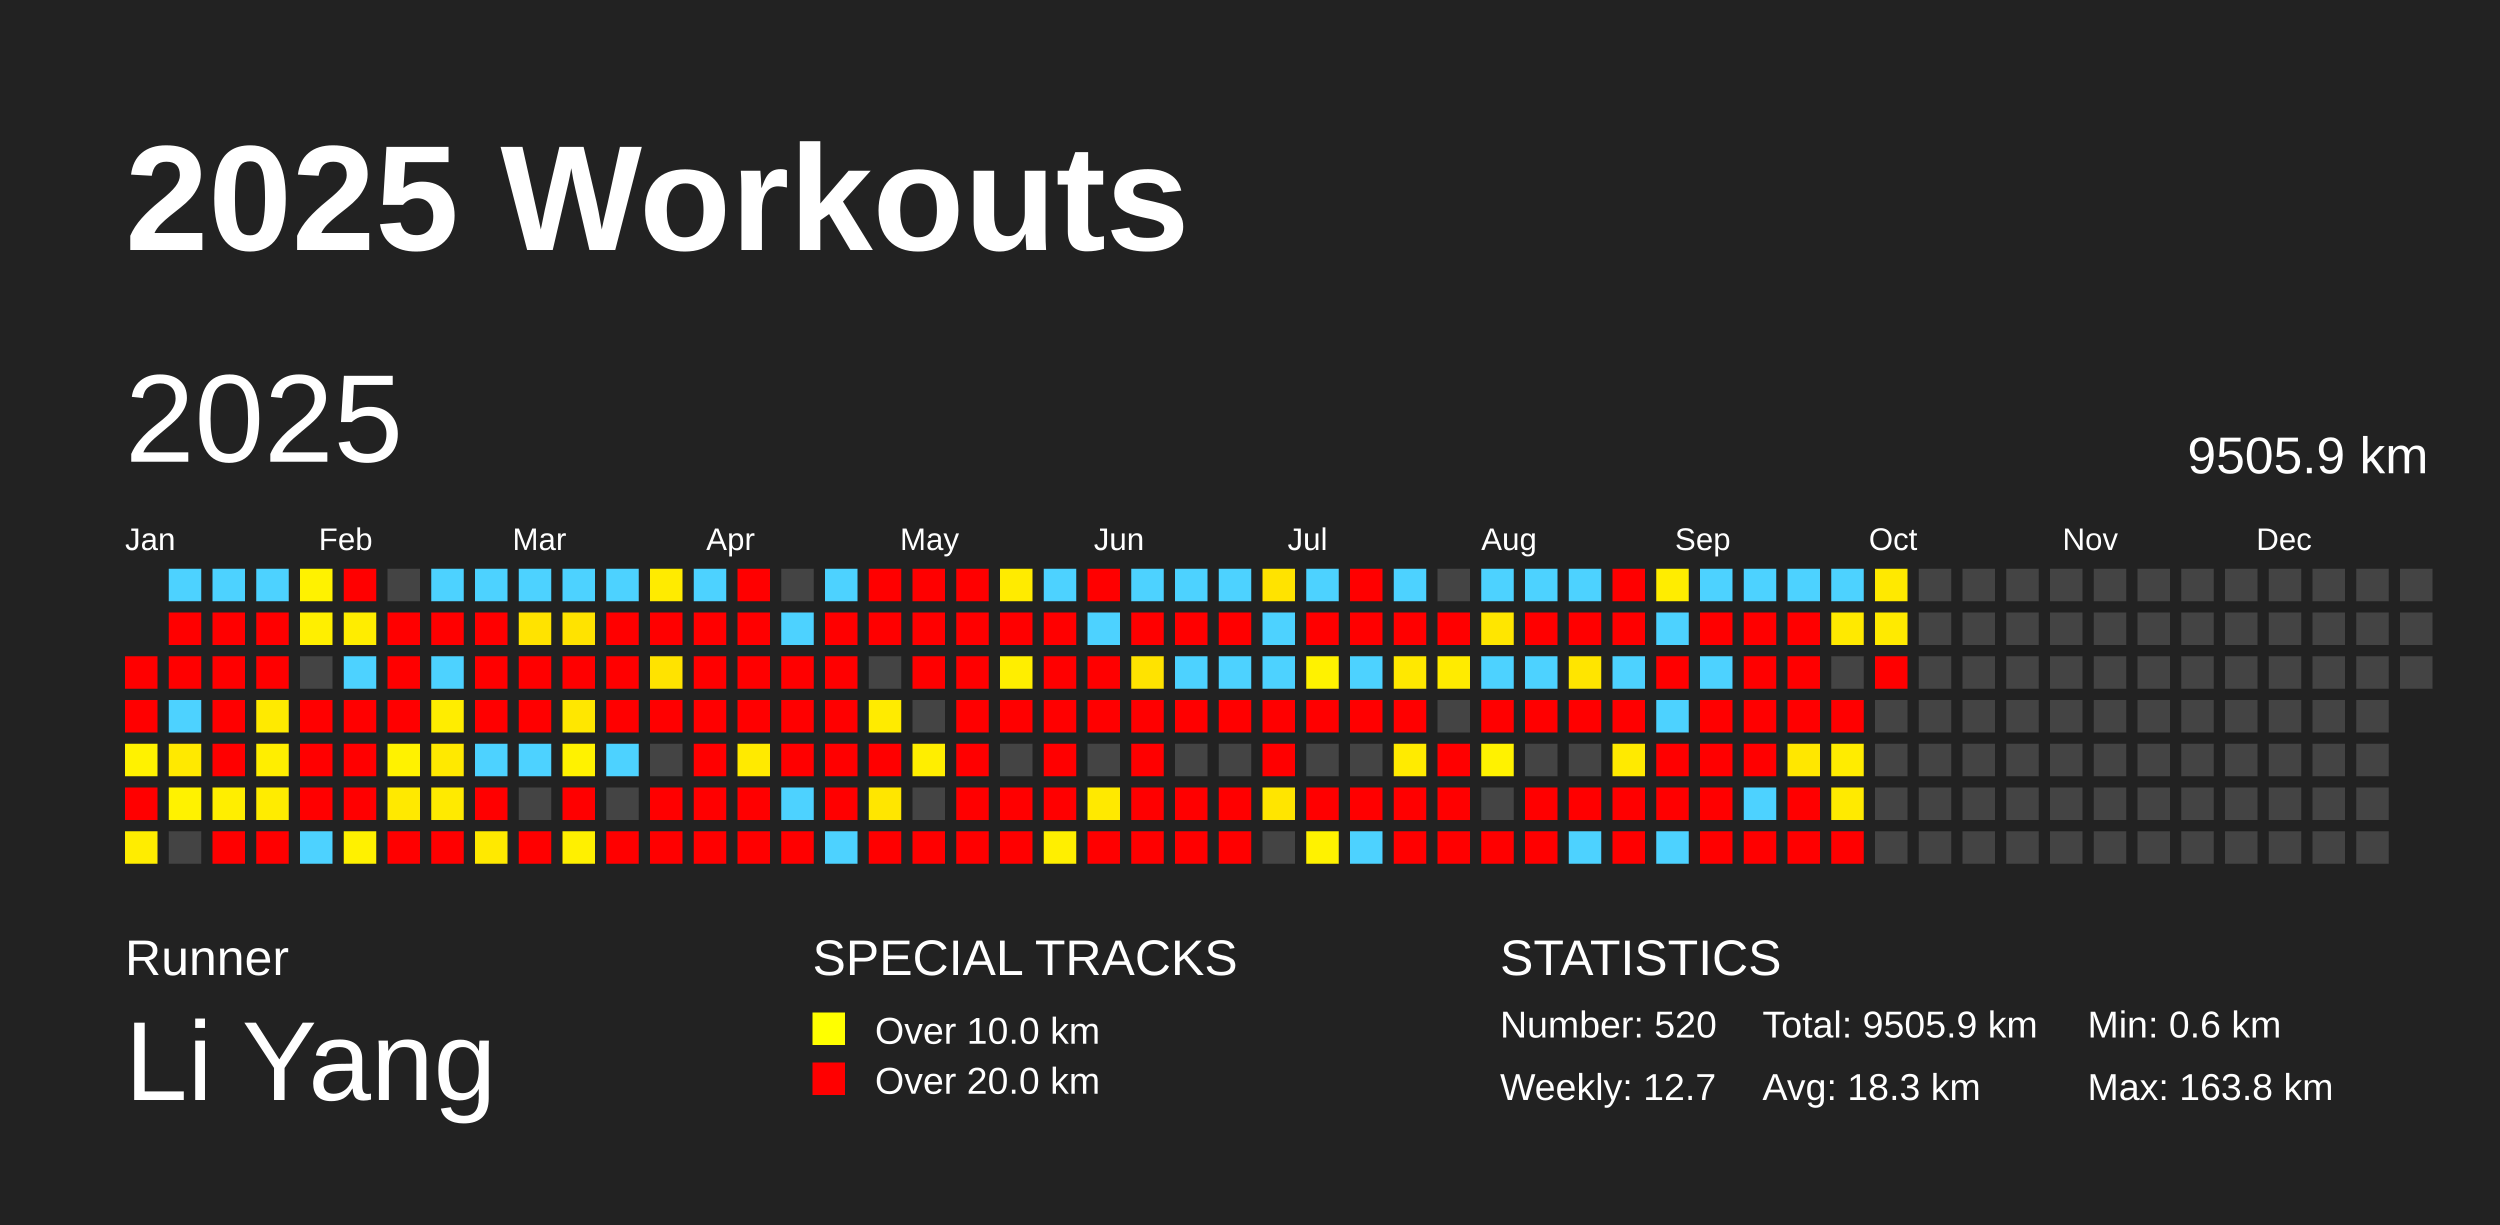
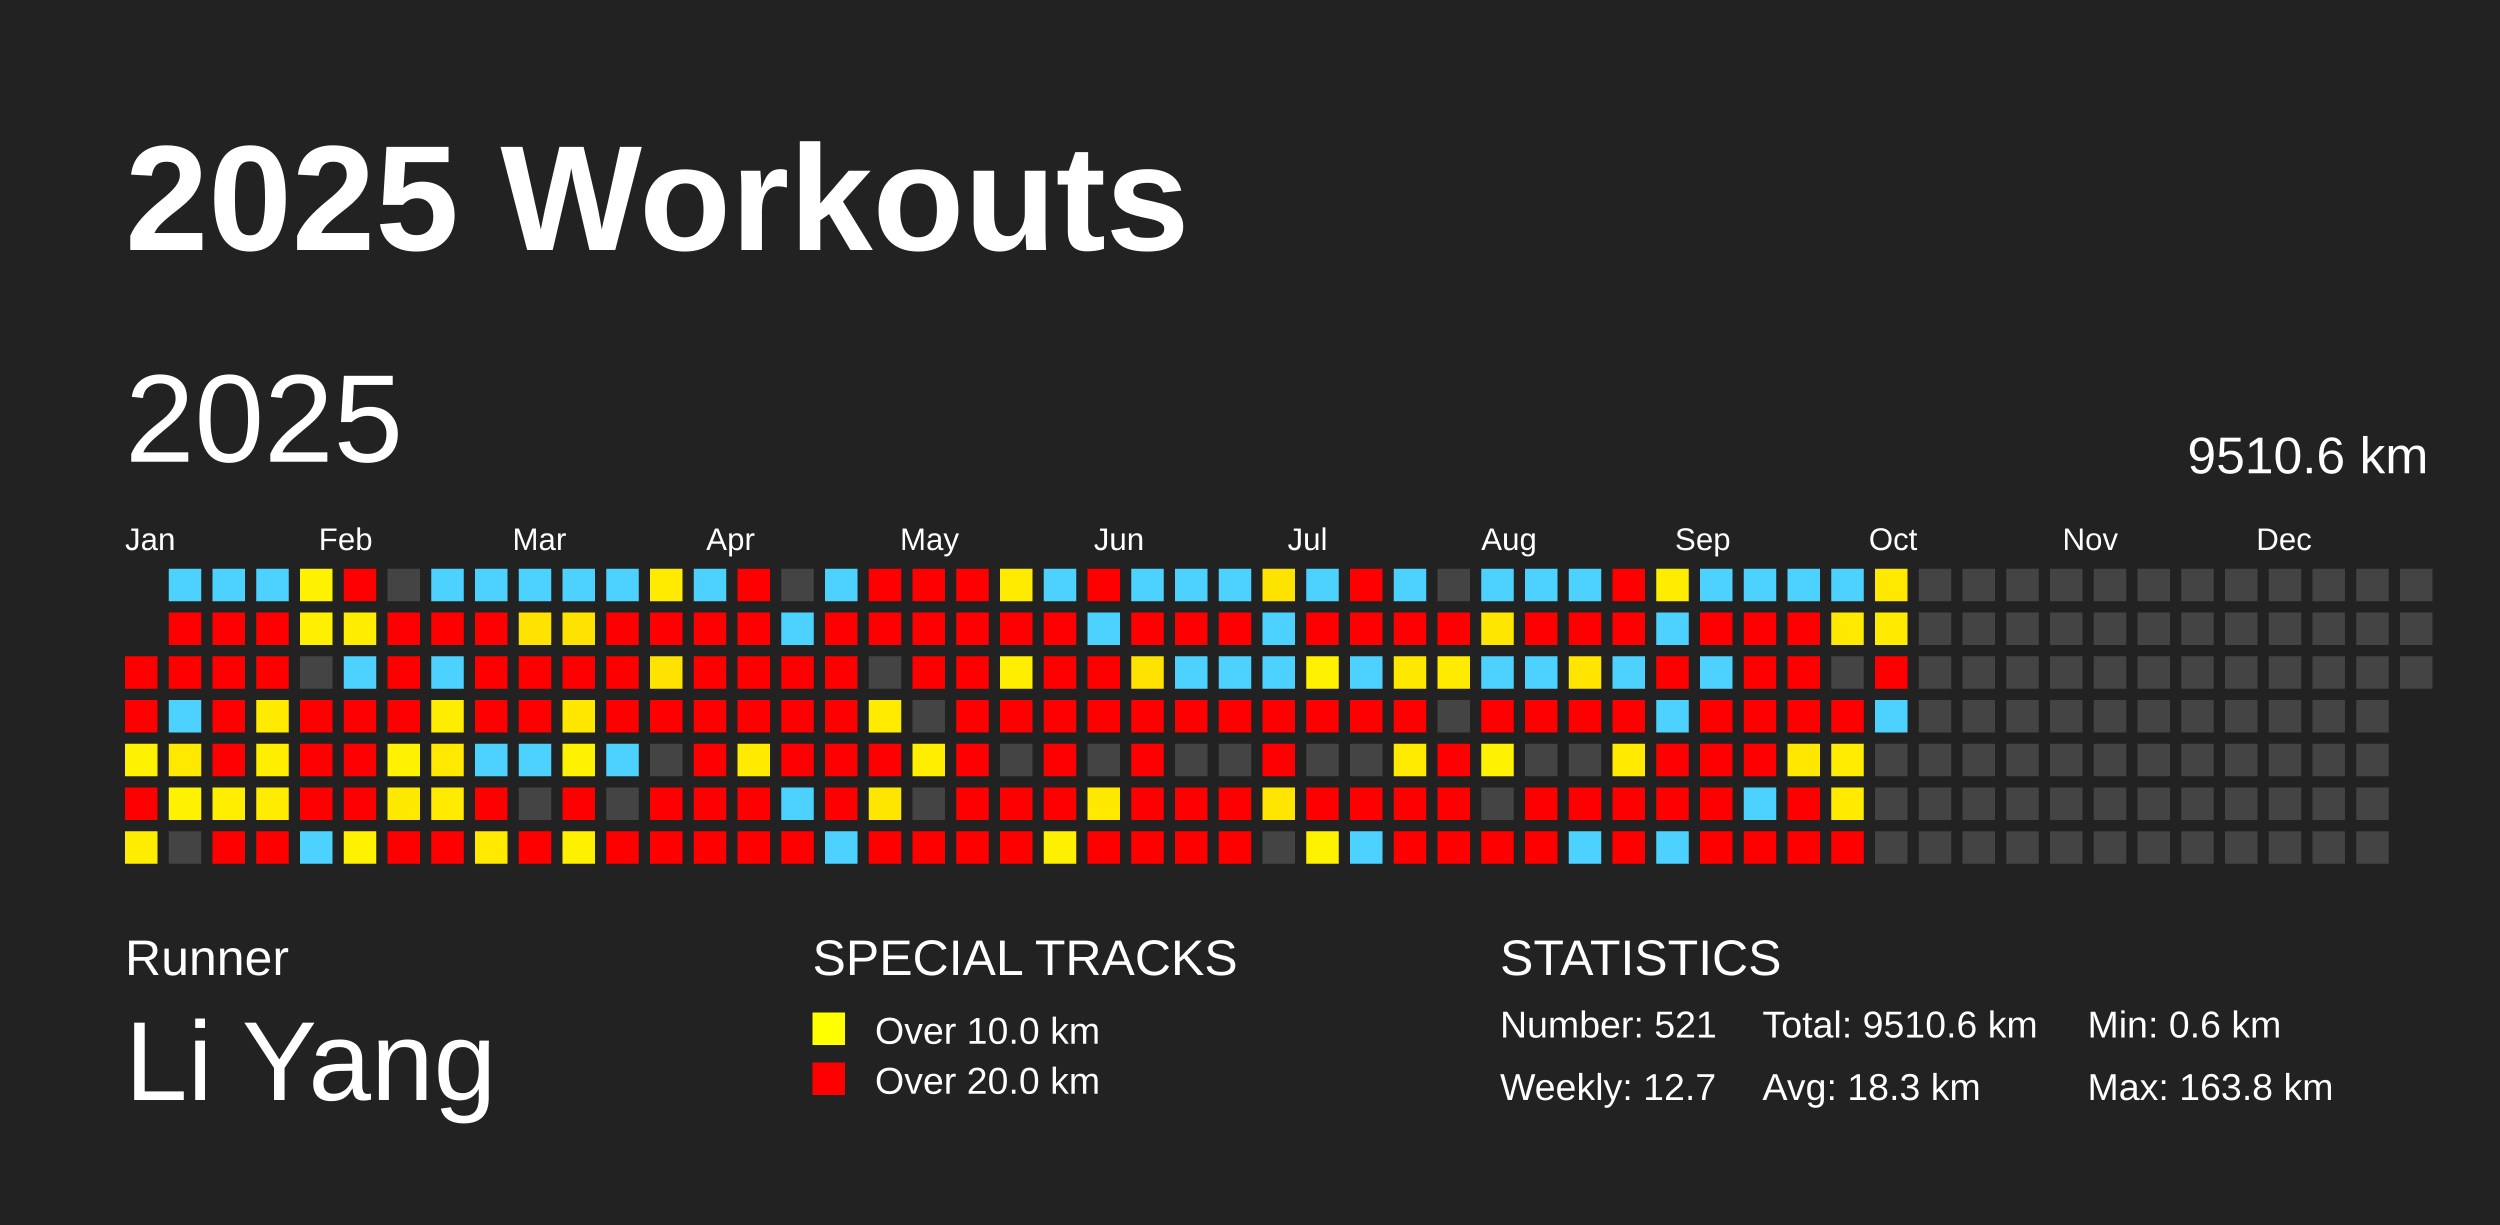
<svg xmlns="http://www.w3.org/2000/svg" baseProfile="full" height="98mm" version="1.1" viewBox="0,0,200,98" width="200mm">
  <defs />
  <rect fill="#222222" height="98" width="200" x="0" y="0" />
  <text fill="#FFFFFF" style="font-size:12px; font-family:Arial; font-weight:bold;" x="10" y="20">2025 Workouts</text>
  <text fill="#FFFFFF" style="font-size:4px; font-family:Arial" x="10" y="78">Runner</text>
  <text fill="#FFFFFF" style="font-size:9px; font-family:Arial" x="10" y="88">Li Yang</text>
  <text fill="#FFFFFF" style="font-size:4px; font-family:Arial" x="65" y="78">SPECIAL TRACKS</text>
  <rect fill="yellow" height="2.6" width="2.6" x="65" y="81" />
  <text fill="#FFFFFF" style="font-size:3px; font-family:Arial" x="70" y="83.5">Over 10.0 km</text>
  <rect fill="red" height="2.6" width="2.6" x="65" y="85" />
  <text fill="#FFFFFF" style="font-size:3px; font-family:Arial" x="70" y="87.5">Over 20.0 km</text>
  <text fill="#FFFFFF" style="font-size:4px; font-family:Arial" x="120" y="78">STATISTICS</text>
-   <text fill="#FFFFFF" style="font-size:3px; font-family:Arial" x="120" y="83">Number: 520</text>
+   <text fill="#FFFFFF" style="font-size:3px; font-family:Arial" x="120" y="83">Number: 521</text>
  <text fill="#FFFFFF" style="font-size:3px; font-family:Arial" x="120" y="88">Weekly: 12.7</text>
-   <text fill="#FFFFFF" style="font-size:3px; font-family:Arial" x="141" y="83">Total: 9505.9 km</text>
+   <text fill="#FFFFFF" style="font-size:3px; font-family:Arial" x="141" y="83">Total: 9510.6 km</text>
  <text fill="#FFFFFF" style="font-size:3px; font-family:Arial" x="141" y="88">Avg: 18.3 km</text>
  <text fill="#FFFFFF" style="font-size:3px; font-family:Arial" x="167" y="83">Min: 0.6 km</text>
  <text fill="#FFFFFF" style="font-size:3px; font-family:Arial" x="167" y="88">Max: 163.8 km</text>
  <text dominant-baseline="hanging" fill="#FFFFFF" style="font-size:10.0px; font-family:Arial;" x="10" y="30">2025</text>
-   <text dominant-baseline="hanging" fill="#FFFFFF" style="font-size:4.125px; font-family:Arial;" x="175" y="35">9505.9 km</text>
+   <text dominant-baseline="hanging" fill="#FFFFFF" style="font-size:4.125px; font-family:Arial;" x="175" y="35">9510.6 km</text>
  <text fill="#FFFFFF" style="font-size:2.5px; font-family:Arial" x="10.0" y="44">Jan</text>
  <text fill="#FFFFFF" style="font-size:2.5px; font-family:Arial" x="25.5" y="44">Feb</text>
  <text fill="#FFFFFF" style="font-size:2.5px; font-family:Arial" x="41.0" y="44">Mar</text>
  <text fill="#FFFFFF" style="font-size:2.5px; font-family:Arial" x="56.5" y="44">Apr</text>
  <text fill="#FFFFFF" style="font-size:2.5px; font-family:Arial" x="72.0" y="44">May</text>
  <text fill="#FFFFFF" style="font-size:2.5px; font-family:Arial" x="87.5" y="44">Jun</text>
  <text fill="#FFFFFF" style="font-size:2.5px; font-family:Arial" x="103.0" y="44">Jul</text>
  <text fill="#FFFFFF" style="font-size:2.5px; font-family:Arial" x="118.5" y="44">Aug</text>
  <text fill="#FFFFFF" style="font-size:2.5px; font-family:Arial" x="134.0" y="44">Sep</text>
  <text fill="#FFFFFF" style="font-size:2.5px; font-family:Arial" x="149.5" y="44">Oct</text>
  <text fill="#FFFFFF" style="font-size:2.5px; font-family:Arial" x="165.0" y="44">Nov</text>
  <text fill="#FFFFFF" style="font-size:2.5px; font-family:Arial" x="180.5" y="44">Dec</text>
  <rect fill="red" height="2.6" width="2.6" x="10.0" y="52.5" />
  <rect fill="red" height="2.6" width="2.6" x="10.0" y="56.0" />
  <rect fill="#fff200" height="2.6" width="2.6" x="10.0" y="59.5" />
  <rect fill="red" height="2.6" width="2.6" x="10.0" y="63.0" />
  <rect fill="#ffed00" height="2.6" width="2.6" x="10.0" y="66.5" />
  <rect fill="#4dd2ff" height="2.6" width="2.6" x="13.5" y="45.5" />
  <rect fill="red" height="2.6" width="2.6" x="13.5" y="49.0" />
  <rect fill="red" height="2.6" width="2.6" x="13.5" y="52.5" />
  <rect fill="#4dd2ff" height="2.6" width="2.6" x="13.5" y="56.0" />
  <rect fill="#ffe900" height="2.6" width="2.6" x="13.5" y="59.5" />
  <rect fill="#fff200" height="2.6" width="2.6" x="13.5" y="63.0" />
  <rect fill="#444444" height="2.6" width="2.6" x="13.5" y="66.5" />
  <rect fill="#4dd2ff" height="2.6" width="2.6" x="17.0" y="45.5" />
  <rect fill="red" height="2.6" width="2.6" x="17.0" y="49.0" />
  <rect fill="red" height="2.6" width="2.6" x="17.0" y="52.5" />
  <rect fill="red" height="2.6" width="2.6" x="17.0" y="56.0" />
  <rect fill="red" height="2.6" width="2.6" x="17.0" y="59.5" />
  <rect fill="#ffee00" height="2.6" width="2.6" x="17.0" y="63.0" />
  <rect fill="red" height="2.6" width="2.6" x="17.0" y="66.5" />
  <rect fill="#4dd2ff" height="2.6" width="2.6" x="20.5" y="45.5" />
  <rect fill="red" height="2.6" width="2.6" x="20.5" y="49.0" />
  <rect fill="red" height="2.6" width="2.6" x="20.5" y="52.5" />
  <rect fill="#ffea00" height="2.6" width="2.6" x="20.5" y="56.0" />
  <rect fill="#ffee00" height="2.6" width="2.6" x="20.5" y="59.5" />
  <rect fill="#ffec00" height="2.6" width="2.6" x="20.5" y="63.0" />
  <rect fill="red" height="2.6" width="2.6" x="20.5" y="66.5" />
  <rect fill="#fff200" height="2.6" width="2.6" x="24.0" y="45.5" />
  <rect fill="#ffef00" height="2.6" width="2.6" x="24.0" y="49.0" />
  <rect fill="#444444" height="2.6" width="2.6" x="24.0" y="52.5" />
  <rect fill="red" height="2.6" width="2.6" x="24.0" y="56.0" />
  <rect fill="red" height="2.6" width="2.6" x="24.0" y="59.5" />
  <rect fill="red" height="2.6" width="2.6" x="24.0" y="63.0" />
  <rect fill="#4dd2ff" height="2.6" width="2.6" x="24.0" y="66.5" />
  <rect fill="red" height="2.6" width="2.6" x="27.5" y="45.5" />
  <rect fill="#ffed00" height="2.6" width="2.6" x="27.5" y="49.0" />
  <rect fill="#4dd2ff" height="2.6" width="2.6" x="27.5" y="52.5" />
  <rect fill="red" height="2.6" width="2.6" x="27.5" y="56.0" />
  <rect fill="red" height="2.6" width="2.6" x="27.5" y="59.5" />
  <rect fill="red" height="2.6" width="2.6" x="27.5" y="63.0" />
  <rect fill="#fff100" height="2.6" width="2.6" x="27.5" y="66.5" />
  <rect fill="#444444" height="2.6" width="2.6" x="31.0" y="45.5" />
  <rect fill="red" height="2.6" width="2.6" x="31.0" y="49.0" />
  <rect fill="red" height="2.6" width="2.6" x="31.0" y="52.5" />
  <rect fill="red" height="2.6" width="2.6" x="31.0" y="56.0" />
  <rect fill="#fff200" height="2.6" width="2.6" x="31.0" y="59.5" />
  <rect fill="#ffe900" height="2.6" width="2.6" x="31.0" y="63.0" />
  <rect fill="red" height="2.6" width="2.6" x="31.0" y="66.5" />
  <rect fill="#4dd2ff" height="2.6" width="2.6" x="34.5" y="45.5" />
  <rect fill="red" height="2.6" width="2.6" x="34.5" y="49.0" />
  <rect fill="#4dd2ff" height="2.6" width="2.6" x="34.5" y="52.5" />
  <rect fill="#ffed00" height="2.6" width="2.6" x="34.5" y="56.0" />
  <rect fill="#ffe900" height="2.6" width="2.6" x="34.5" y="59.5" />
  <rect fill="#ffea00" height="2.6" width="2.6" x="34.5" y="63.0" />
  <rect fill="red" height="2.6" width="2.6" x="34.5" y="66.5" />
  <rect fill="#4dd2ff" height="2.6" width="2.6" x="38.0" y="45.5" />
  <rect fill="red" height="2.6" width="2.6" x="38.0" y="49.0" />
  <rect fill="red" height="2.6" width="2.6" x="38.0" y="52.5" />
  <rect fill="red" height="2.6" width="2.6" x="38.0" y="56.0" />
  <rect fill="#4dd2ff" height="2.6" width="2.6" x="38.0" y="59.5" />
  <rect fill="red" height="2.6" width="2.6" x="38.0" y="63.0" />
  <rect fill="#ffe900" height="2.6" width="2.6" x="38.0" y="66.5" />
  <rect fill="#4dd2ff" height="2.6" width="2.6" x="41.5" y="45.5" />
  <rect fill="#ffe300" height="2.6" width="2.6" x="41.5" y="49.0" />
  <rect fill="red" height="2.6" width="2.6" x="41.5" y="52.5" />
  <rect fill="red" height="2.6" width="2.6" x="41.5" y="56.0" />
  <rect fill="#4dd2ff" height="2.6" width="2.6" x="41.5" y="59.5" />
  <rect fill="#444444" height="2.6" width="2.6" x="41.5" y="63.0" />
  <rect fill="red" height="2.6" width="2.6" x="41.5" y="66.5" />
  <rect fill="#4dd2ff" height="2.6" width="2.6" x="45.0" y="45.5" />
  <rect fill="#ffe300" height="2.6" width="2.6" x="45.0" y="49.0" />
  <rect fill="red" height="2.6" width="2.6" x="45.0" y="52.5" />
  <rect fill="#ffe700" height="2.6" width="2.6" x="45.0" y="56.0" />
  <rect fill="#fff200" height="2.6" width="2.6" x="45.0" y="59.5" />
  <rect fill="red" height="2.6" width="2.6" x="45.0" y="63.0" />
  <rect fill="#fff000" height="2.6" width="2.6" x="45.0" y="66.5" />
  <rect fill="#4dd2ff" height="2.6" width="2.6" x="48.5" y="45.5" />
  <rect fill="red" height="2.6" width="2.6" x="48.5" y="49.0" />
  <rect fill="red" height="2.6" width="2.6" x="48.5" y="52.5" />
  <rect fill="red" height="2.6" width="2.6" x="48.5" y="56.0" />
  <rect fill="#4dd2ff" height="2.6" width="2.6" x="48.5" y="59.5" />
  <rect fill="#444444" height="2.6" width="2.6" x="48.5" y="63.0" />
  <rect fill="red" height="2.6" width="2.6" x="48.5" y="66.5" />
  <rect fill="#ffeb00" height="2.6" width="2.6" x="52.0" y="45.5" />
  <rect fill="red" height="2.6" width="2.6" x="52.0" y="49.0" />
  <rect fill="#ffe300" height="2.6" width="2.6" x="52.0" y="52.5" />
  <rect fill="red" height="2.6" width="2.6" x="52.0" y="56.0" />
  <rect fill="#444444" height="2.6" width="2.6" x="52.0" y="59.5" />
  <rect fill="red" height="2.6" width="2.6" x="52.0" y="63.0" />
  <rect fill="red" height="2.6" width="2.6" x="52.0" y="66.5" />
  <rect fill="#4dd2ff" height="2.6" width="2.6" x="55.5" y="45.5" />
  <rect fill="red" height="2.6" width="2.6" x="55.5" y="49.0" />
  <rect fill="red" height="2.6" width="2.6" x="55.5" y="52.5" />
  <rect fill="red" height="2.6" width="2.6" x="55.5" y="56.0" />
  <rect fill="red" height="2.6" width="2.6" x="55.5" y="59.5" />
  <rect fill="red" height="2.6" width="2.6" x="55.5" y="63.0" />
  <rect fill="red" height="2.6" width="2.6" x="55.5" y="66.5" />
  <rect fill="red" height="2.6" width="2.6" x="59.0" y="45.5" />
  <rect fill="red" height="2.6" width="2.6" x="59.0" y="49.0" />
  <rect fill="red" height="2.6" width="2.6" x="59.0" y="52.5" />
  <rect fill="red" height="2.6" width="2.6" x="59.0" y="56.0" />
  <rect fill="#ffea00" height="2.6" width="2.6" x="59.0" y="59.5" />
  <rect fill="red" height="2.6" width="2.6" x="59.0" y="63.0" />
  <rect fill="red" height="2.6" width="2.6" x="59.0" y="66.5" />
  <rect fill="#444444" height="2.6" width="2.6" x="62.5" y="45.5" />
  <rect fill="#4dd2ff" height="2.6" width="2.6" x="62.5" y="49.0" />
  <rect fill="red" height="2.6" width="2.6" x="62.5" y="52.5" />
  <rect fill="red" height="2.6" width="2.6" x="62.5" y="56.0" />
  <rect fill="red" height="2.6" width="2.6" x="62.5" y="59.5" />
  <rect fill="#4dd2ff" height="2.6" width="2.6" x="62.5" y="63.0" />
  <rect fill="red" height="2.6" width="2.6" x="62.5" y="66.5" />
  <rect fill="#4dd2ff" height="2.6" width="2.6" x="66.0" y="45.5" />
  <rect fill="red" height="2.6" width="2.6" x="66.0" y="49.0" />
  <rect fill="red" height="2.6" width="2.6" x="66.0" y="52.5" />
  <rect fill="red" height="2.6" width="2.6" x="66.0" y="56.0" />
  <rect fill="red" height="2.6" width="2.6" x="66.0" y="59.5" />
  <rect fill="red" height="2.6" width="2.6" x="66.0" y="63.0" />
  <rect fill="#4dd2ff" height="2.6" width="2.6" x="66.0" y="66.5" />
  <rect fill="red" height="2.6" width="2.6" x="69.5" y="45.5" />
  <rect fill="red" height="2.6" width="2.6" x="69.5" y="49.0" />
  <rect fill="#444444" height="2.6" width="2.6" x="69.5" y="52.5" />
  <rect fill="#ffeb00" height="2.6" width="2.6" x="69.5" y="56.0" />
  <rect fill="red" height="2.6" width="2.6" x="69.5" y="59.5" />
  <rect fill="#ffe600" height="2.6" width="2.6" x="69.5" y="63.0" />
  <rect fill="red" height="2.6" width="2.6" x="69.5" y="66.5" />
  <rect fill="red" height="2.6" width="2.6" x="73.0" y="45.5" />
  <rect fill="red" height="2.6" width="2.6" x="73.0" y="49.0" />
  <rect fill="red" height="2.6" width="2.6" x="73.0" y="52.5" />
  <rect fill="#444444" height="2.6" width="2.6" x="73.0" y="56.0" />
  <rect fill="#ffee00" height="2.6" width="2.6" x="73.0" y="59.5" />
  <rect fill="#444444" height="2.6" width="2.6" x="73.0" y="63.0" />
  <rect fill="red" height="2.6" width="2.6" x="73.0" y="66.5" />
  <rect fill="red" height="2.6" width="2.6" x="76.5" y="45.5" />
  <rect fill="red" height="2.6" width="2.6" x="76.5" y="49.0" />
  <rect fill="red" height="2.6" width="2.6" x="76.5" y="52.5" />
  <rect fill="red" height="2.6" width="2.6" x="76.5" y="56.0" />
  <rect fill="red" height="2.6" width="2.6" x="76.5" y="59.5" />
  <rect fill="red" height="2.6" width="2.6" x="76.5" y="63.0" />
  <rect fill="red" height="2.6" width="2.6" x="76.5" y="66.5" />
  <rect fill="#ffeb00" height="2.6" width="2.6" x="80.0" y="45.5" />
  <rect fill="red" height="2.6" width="2.6" x="80.0" y="49.0" />
  <rect fill="#ffee00" height="2.6" width="2.6" x="80.0" y="52.5" />
  <rect fill="red" height="2.6" width="2.6" x="80.0" y="56.0" />
  <rect fill="#444444" height="2.6" width="2.6" x="80.0" y="59.5" />
  <rect fill="red" height="2.6" width="2.6" x="80.0" y="63.0" />
  <rect fill="red" height="2.6" width="2.6" x="80.0" y="66.5" />
  <rect fill="#4dd2ff" height="2.6" width="2.6" x="83.5" y="45.5" />
  <rect fill="red" height="2.6" width="2.6" x="83.5" y="49.0" />
  <rect fill="red" height="2.6" width="2.6" x="83.5" y="52.5" />
  <rect fill="red" height="2.6" width="2.6" x="83.5" y="56.0" />
  <rect fill="red" height="2.6" width="2.6" x="83.5" y="59.5" />
  <rect fill="red" height="2.6" width="2.6" x="83.5" y="63.0" />
  <rect fill="#ffef00" height="2.6" width="2.6" x="83.5" y="66.5" />
  <rect fill="red" height="2.6" width="2.6" x="87.0" y="45.5" />
  <rect fill="#4dd2ff" height="2.6" width="2.6" x="87.0" y="49.0" />
  <rect fill="red" height="2.6" width="2.6" x="87.0" y="52.5" />
  <rect fill="red" height="2.6" width="2.6" x="87.0" y="56.0" />
  <rect fill="#444444" height="2.6" width="2.6" x="87.0" y="59.5" />
  <rect fill="#ffe900" height="2.6" width="2.6" x="87.0" y="63.0" />
  <rect fill="red" height="2.6" width="2.6" x="87.0" y="66.5" />
  <rect fill="#4dd2ff" height="2.6" width="2.6" x="90.5" y="45.5" />
  <rect fill="red" height="2.6" width="2.6" x="90.5" y="49.0" />
  <rect fill="#ffe300" height="2.6" width="2.6" x="90.5" y="52.5" />
  <rect fill="red" height="2.6" width="2.6" x="90.5" y="56.0" />
  <rect fill="red" height="2.6" width="2.6" x="90.5" y="59.5" />
  <rect fill="red" height="2.6" width="2.6" x="90.5" y="63.0" />
  <rect fill="red" height="2.6" width="2.6" x="90.5" y="66.5" />
  <rect fill="#4dd2ff" height="2.6" width="2.6" x="94.0" y="45.5" />
  <rect fill="red" height="2.6" width="2.6" x="94.0" y="49.0" />
  <rect fill="#4dd2ff" height="2.6" width="2.6" x="94.0" y="52.5" />
  <rect fill="red" height="2.6" width="2.6" x="94.0" y="56.0" />
  <rect fill="#444444" height="2.6" width="2.6" x="94.0" y="59.5" />
  <rect fill="red" height="2.6" width="2.6" x="94.0" y="63.0" />
  <rect fill="red" height="2.6" width="2.6" x="94.0" y="66.5" />
  <rect fill="#4dd2ff" height="2.6" width="2.6" x="97.5" y="45.5" />
  <rect fill="red" height="2.6" width="2.6" x="97.5" y="49.0" />
  <rect fill="#4dd2ff" height="2.6" width="2.6" x="97.5" y="52.5" />
  <rect fill="red" height="2.6" width="2.6" x="97.5" y="56.0" />
  <rect fill="#444444" height="2.6" width="2.6" x="97.5" y="59.5" />
  <rect fill="red" height="2.6" width="2.6" x="97.5" y="63.0" />
  <rect fill="red" height="2.6" width="2.6" x="97.5" y="66.5" />
  <rect fill="#ffe300" height="2.6" width="2.6" x="101.0" y="45.5" />
  <rect fill="#4dd2ff" height="2.6" width="2.6" x="101.0" y="49.0" />
  <rect fill="#4dd2ff" height="2.6" width="2.6" x="101.0" y="52.5" />
  <rect fill="red" height="2.6" width="2.6" x="101.0" y="56.0" />
  <rect fill="red" height="2.6" width="2.6" x="101.0" y="59.5" />
  <rect fill="#ffe500" height="2.6" width="2.6" x="101.0" y="63.0" />
  <rect fill="#444444" height="2.6" width="2.6" x="101.0" y="66.5" />
  <rect fill="#4dd2ff" height="2.6" width="2.6" x="104.5" y="45.5" />
  <rect fill="red" height="2.6" width="2.6" x="104.5" y="49.0" />
  <rect fill="#fff200" height="2.6" width="2.6" x="104.5" y="52.5" />
  <rect fill="red" height="2.6" width="2.6" x="104.5" y="56.0" />
  <rect fill="#444444" height="2.6" width="2.6" x="104.5" y="59.5" />
  <rect fill="red" height="2.6" width="2.6" x="104.5" y="63.0" />
  <rect fill="#fff200" height="2.6" width="2.6" x="104.5" y="66.5" />
  <rect fill="red" height="2.6" width="2.6" x="108.0" y="45.5" />
  <rect fill="red" height="2.6" width="2.6" x="108.0" y="49.0" />
  <rect fill="#4dd2ff" height="2.6" width="2.6" x="108.0" y="52.5" />
  <rect fill="red" height="2.6" width="2.6" x="108.0" y="56.0" />
  <rect fill="#444444" height="2.6" width="2.6" x="108.0" y="59.5" />
  <rect fill="red" height="2.6" width="2.6" x="108.0" y="63.0" />
  <rect fill="#4dd2ff" height="2.6" width="2.6" x="108.0" y="66.5" />
  <rect fill="#4dd2ff" height="2.6" width="2.6" x="111.5" y="45.5" />
  <rect fill="red" height="2.6" width="2.6" x="111.5" y="49.0" />
  <rect fill="#ffe800" height="2.6" width="2.6" x="111.5" y="52.5" />
  <rect fill="red" height="2.6" width="2.6" x="111.5" y="56.0" />
  <rect fill="#ffeb00" height="2.6" width="2.6" x="111.5" y="59.5" />
  <rect fill="red" height="2.6" width="2.6" x="111.5" y="63.0" />
  <rect fill="red" height="2.6" width="2.6" x="111.5" y="66.5" />
  <rect fill="#444444" height="2.6" width="2.6" x="115.0" y="45.5" />
  <rect fill="red" height="2.6" width="2.6" x="115.0" y="49.0" />
  <rect fill="#ffeb00" height="2.6" width="2.6" x="115.0" y="52.5" />
  <rect fill="#444444" height="2.6" width="2.6" x="115.0" y="56.0" />
  <rect fill="red" height="2.6" width="2.6" x="115.0" y="59.5" />
  <rect fill="red" height="2.6" width="2.6" x="115.0" y="63.0" />
  <rect fill="red" height="2.6" width="2.6" x="115.0" y="66.5" />
  <rect fill="#4dd2ff" height="2.6" width="2.6" x="118.5" y="45.5" />
  <rect fill="#ffe600" height="2.6" width="2.6" x="118.5" y="49.0" />
  <rect fill="#4dd2ff" height="2.6" width="2.6" x="118.5" y="52.5" />
  <rect fill="red" height="2.6" width="2.6" x="118.5" y="56.0" />
  <rect fill="#fff200" height="2.6" width="2.6" x="118.5" y="59.5" />
  <rect fill="#444444" height="2.6" width="2.6" x="118.5" y="63.0" />
  <rect fill="red" height="2.6" width="2.6" x="118.5" y="66.5" />
  <rect fill="#4dd2ff" height="2.6" width="2.6" x="122.0" y="45.5" />
  <rect fill="red" height="2.6" width="2.6" x="122.0" y="49.0" />
  <rect fill="#4dd2ff" height="2.6" width="2.6" x="122.0" y="52.5" />
  <rect fill="red" height="2.6" width="2.6" x="122.0" y="56.0" />
  <rect fill="#444444" height="2.6" width="2.6" x="122.0" y="59.5" />
  <rect fill="red" height="2.6" width="2.6" x="122.0" y="63.0" />
  <rect fill="red" height="2.6" width="2.6" x="122.0" y="66.5" />
  <rect fill="#4dd2ff" height="2.6" width="2.6" x="125.5" y="45.5" />
  <rect fill="red" height="2.6" width="2.6" x="125.5" y="49.0" />
  <rect fill="#ffe500" height="2.6" width="2.6" x="125.5" y="52.5" />
  <rect fill="red" height="2.6" width="2.6" x="125.5" y="56.0" />
  <rect fill="#444444" height="2.6" width="2.6" x="125.5" y="59.5" />
  <rect fill="red" height="2.6" width="2.6" x="125.5" y="63.0" />
  <rect fill="#4dd2ff" height="2.6" width="2.6" x="125.5" y="66.5" />
  <rect fill="red" height="2.6" width="2.6" x="129.0" y="45.5" />
  <rect fill="red" height="2.6" width="2.6" x="129.0" y="49.0" />
  <rect fill="#4dd2ff" height="2.6" width="2.6" x="129.0" y="52.5" />
  <rect fill="red" height="2.6" width="2.6" x="129.0" y="56.0" />
  <rect fill="#ffea00" height="2.6" width="2.6" x="129.0" y="59.5" />
  <rect fill="red" height="2.6" width="2.6" x="129.0" y="63.0" />
  <rect fill="red" height="2.6" width="2.6" x="129.0" y="66.5" />
  <rect fill="#ffed00" height="2.6" width="2.6" x="132.5" y="45.5" />
  <rect fill="#4dd2ff" height="2.6" width="2.6" x="132.5" y="49.0" />
  <rect fill="red" height="2.6" width="2.6" x="132.5" y="52.5" />
  <rect fill="#4dd2ff" height="2.6" width="2.6" x="132.5" y="56.0" />
  <rect fill="red" height="2.6" width="2.6" x="132.5" y="59.5" />
  <rect fill="red" height="2.6" width="2.6" x="132.5" y="63.0" />
  <rect fill="#4dd2ff" height="2.6" width="2.6" x="132.5" y="66.5" />
  <rect fill="#4dd2ff" height="2.6" width="2.6" x="136.0" y="45.5" />
  <rect fill="red" height="2.6" width="2.6" x="136.0" y="49.0" />
  <rect fill="#4dd2ff" height="2.6" width="2.6" x="136.0" y="52.5" />
  <rect fill="red" height="2.6" width="2.6" x="136.0" y="56.0" />
  <rect fill="red" height="2.6" width="2.6" x="136.0" y="59.5" />
  <rect fill="red" height="2.6" width="2.6" x="136.0" y="63.0" />
  <rect fill="red" height="2.6" width="2.6" x="136.0" y="66.5" />
  <rect fill="#4dd2ff" height="2.6" width="2.6" x="139.5" y="45.5" />
  <rect fill="red" height="2.6" width="2.6" x="139.5" y="49.0" />
  <rect fill="red" height="2.6" width="2.6" x="139.5" y="52.5" />
  <rect fill="red" height="2.6" width="2.6" x="139.5" y="56.0" />
  <rect fill="red" height="2.6" width="2.6" x="139.5" y="59.5" />
  <rect fill="#4dd2ff" height="2.6" width="2.6" x="139.5" y="63.0" />
  <rect fill="red" height="2.6" width="2.6" x="139.5" y="66.5" />
  <rect fill="#4dd2ff" height="2.6" width="2.6" x="143.0" y="45.5" />
  <rect fill="red" height="2.6" width="2.6" x="143.0" y="49.0" />
  <rect fill="red" height="2.6" width="2.6" x="143.0" y="52.5" />
  <rect fill="red" height="2.6" width="2.6" x="143.0" y="56.0" />
  <rect fill="#ffe700" height="2.6" width="2.6" x="143.0" y="59.5" />
  <rect fill="red" height="2.6" width="2.6" x="143.0" y="63.0" />
  <rect fill="red" height="2.6" width="2.6" x="143.0" y="66.5" />
  <rect fill="#4dd2ff" height="2.6" width="2.6" x="146.5" y="45.5" />
  <rect fill="#ffe900" height="2.6" width="2.6" x="146.5" y="49.0" />
  <rect fill="#444444" height="2.6" width="2.6" x="146.5" y="52.5" />
  <rect fill="red" height="2.6" width="2.6" x="146.5" y="56.0" />
  <rect fill="#ffec00" height="2.6" width="2.6" x="146.5" y="59.5" />
  <rect fill="#ffea00" height="2.6" width="2.6" x="146.5" y="63.0" />
  <rect fill="red" height="2.6" width="2.6" x="146.5" y="66.5" />
  <rect fill="#ffe900" height="2.6" width="2.6" x="150.0" y="45.5" />
  <rect fill="#ffea00" height="2.6" width="2.6" x="150.0" y="49.0" />
  <rect fill="red" height="2.6" width="2.6" x="150.0" y="52.5" />
-   <rect fill="#444444" height="2.6" width="2.6" x="150.0" y="56.0" />
+   <rect fill="#4dd2ff" height="2.6" width="2.6" x="150.0" y="56.0" />
  <rect fill="#444444" height="2.6" width="2.6" x="150.0" y="59.5" />
  <rect fill="#444444" height="2.6" width="2.6" x="150.0" y="63.0" />
  <rect fill="#444444" height="2.6" width="2.6" x="150.0" y="66.5" />
  <rect fill="#444444" height="2.6" width="2.6" x="153.5" y="45.5" />
  <rect fill="#444444" height="2.6" width="2.6" x="153.5" y="49.0" />
  <rect fill="#444444" height="2.6" width="2.6" x="153.5" y="52.5" />
  <rect fill="#444444" height="2.6" width="2.6" x="153.5" y="56.0" />
  <rect fill="#444444" height="2.6" width="2.6" x="153.5" y="59.5" />
  <rect fill="#444444" height="2.6" width="2.6" x="153.5" y="63.0" />
  <rect fill="#444444" height="2.6" width="2.6" x="153.5" y="66.5" />
  <rect fill="#444444" height="2.6" width="2.6" x="157.0" y="45.5" />
  <rect fill="#444444" height="2.6" width="2.6" x="157.0" y="49.0" />
  <rect fill="#444444" height="2.6" width="2.6" x="157.0" y="52.5" />
  <rect fill="#444444" height="2.6" width="2.6" x="157.0" y="56.0" />
  <rect fill="#444444" height="2.6" width="2.6" x="157.0" y="59.5" />
  <rect fill="#444444" height="2.6" width="2.6" x="157.0" y="63.0" />
  <rect fill="#444444" height="2.6" width="2.6" x="157.0" y="66.5" />
  <rect fill="#444444" height="2.6" width="2.6" x="160.5" y="45.5" />
  <rect fill="#444444" height="2.6" width="2.6" x="160.5" y="49.0" />
  <rect fill="#444444" height="2.6" width="2.6" x="160.5" y="52.5" />
  <rect fill="#444444" height="2.6" width="2.6" x="160.5" y="56.0" />
  <rect fill="#444444" height="2.6" width="2.6" x="160.5" y="59.5" />
  <rect fill="#444444" height="2.6" width="2.6" x="160.5" y="63.0" />
  <rect fill="#444444" height="2.6" width="2.6" x="160.5" y="66.5" />
  <rect fill="#444444" height="2.6" width="2.6" x="164.0" y="45.5" />
  <rect fill="#444444" height="2.6" width="2.6" x="164.0" y="49.0" />
  <rect fill="#444444" height="2.6" width="2.6" x="164.0" y="52.5" />
  <rect fill="#444444" height="2.6" width="2.6" x="164.0" y="56.0" />
  <rect fill="#444444" height="2.6" width="2.6" x="164.0" y="59.5" />
  <rect fill="#444444" height="2.6" width="2.6" x="164.0" y="63.0" />
  <rect fill="#444444" height="2.6" width="2.6" x="164.0" y="66.5" />
  <rect fill="#444444" height="2.6" width="2.6" x="167.5" y="45.5" />
  <rect fill="#444444" height="2.6" width="2.6" x="167.5" y="49.0" />
  <rect fill="#444444" height="2.6" width="2.6" x="167.5" y="52.5" />
  <rect fill="#444444" height="2.6" width="2.6" x="167.5" y="56.0" />
  <rect fill="#444444" height="2.6" width="2.6" x="167.5" y="59.5" />
  <rect fill="#444444" height="2.6" width="2.6" x="167.5" y="63.0" />
  <rect fill="#444444" height="2.6" width="2.6" x="167.5" y="66.5" />
  <rect fill="#444444" height="2.6" width="2.6" x="171.0" y="45.5" />
  <rect fill="#444444" height="2.6" width="2.6" x="171.0" y="49.0" />
  <rect fill="#444444" height="2.6" width="2.6" x="171.0" y="52.5" />
  <rect fill="#444444" height="2.6" width="2.6" x="171.0" y="56.0" />
  <rect fill="#444444" height="2.6" width="2.6" x="171.0" y="59.5" />
  <rect fill="#444444" height="2.6" width="2.6" x="171.0" y="63.0" />
  <rect fill="#444444" height="2.6" width="2.6" x="171.0" y="66.5" />
  <rect fill="#444444" height="2.6" width="2.6" x="174.5" y="45.5" />
  <rect fill="#444444" height="2.6" width="2.6" x="174.5" y="49.0" />
  <rect fill="#444444" height="2.6" width="2.6" x="174.5" y="52.5" />
  <rect fill="#444444" height="2.6" width="2.6" x="174.5" y="56.0" />
  <rect fill="#444444" height="2.6" width="2.6" x="174.5" y="59.5" />
  <rect fill="#444444" height="2.6" width="2.6" x="174.5" y="63.0" />
  <rect fill="#444444" height="2.6" width="2.6" x="174.5" y="66.5" />
  <rect fill="#444444" height="2.6" width="2.6" x="178.0" y="45.5" />
  <rect fill="#444444" height="2.6" width="2.6" x="178.0" y="49.0" />
  <rect fill="#444444" height="2.6" width="2.6" x="178.0" y="52.5" />
  <rect fill="#444444" height="2.6" width="2.6" x="178.0" y="56.0" />
  <rect fill="#444444" height="2.6" width="2.6" x="178.0" y="59.5" />
  <rect fill="#444444" height="2.6" width="2.6" x="178.0" y="63.0" />
  <rect fill="#444444" height="2.6" width="2.6" x="178.0" y="66.5" />
  <rect fill="#444444" height="2.6" width="2.6" x="181.5" y="45.5" />
  <rect fill="#444444" height="2.6" width="2.6" x="181.5" y="49.0" />
  <rect fill="#444444" height="2.6" width="2.6" x="181.5" y="52.5" />
  <rect fill="#444444" height="2.6" width="2.6" x="181.5" y="56.0" />
  <rect fill="#444444" height="2.6" width="2.6" x="181.5" y="59.5" />
  <rect fill="#444444" height="2.6" width="2.6" x="181.5" y="63.0" />
  <rect fill="#444444" height="2.6" width="2.6" x="181.5" y="66.5" />
  <rect fill="#444444" height="2.6" width="2.6" x="185.0" y="45.5" />
  <rect fill="#444444" height="2.6" width="2.6" x="185.0" y="49.0" />
  <rect fill="#444444" height="2.6" width="2.6" x="185.0" y="52.5" />
  <rect fill="#444444" height="2.6" width="2.6" x="185.0" y="56.0" />
  <rect fill="#444444" height="2.6" width="2.6" x="185.0" y="59.5" />
  <rect fill="#444444" height="2.6" width="2.6" x="185.0" y="63.0" />
  <rect fill="#444444" height="2.6" width="2.6" x="185.0" y="66.5" />
  <rect fill="#444444" height="2.6" width="2.6" x="188.5" y="45.5" />
  <rect fill="#444444" height="2.6" width="2.6" x="188.5" y="49.0" />
  <rect fill="#444444" height="2.6" width="2.6" x="188.5" y="52.5" />
  <rect fill="#444444" height="2.6" width="2.6" x="188.5" y="56.0" />
  <rect fill="#444444" height="2.6" width="2.6" x="188.5" y="59.5" />
  <rect fill="#444444" height="2.6" width="2.6" x="188.5" y="63.0" />
  <rect fill="#444444" height="2.6" width="2.6" x="188.5" y="66.5" />
  <rect fill="#444444" height="2.6" width="2.6" x="192.0" y="45.5" />
  <rect fill="#444444" height="2.6" width="2.6" x="192.0" y="49.0" />
  <rect fill="#444444" height="2.6" width="2.6" x="192.0" y="52.5" />
</svg>
